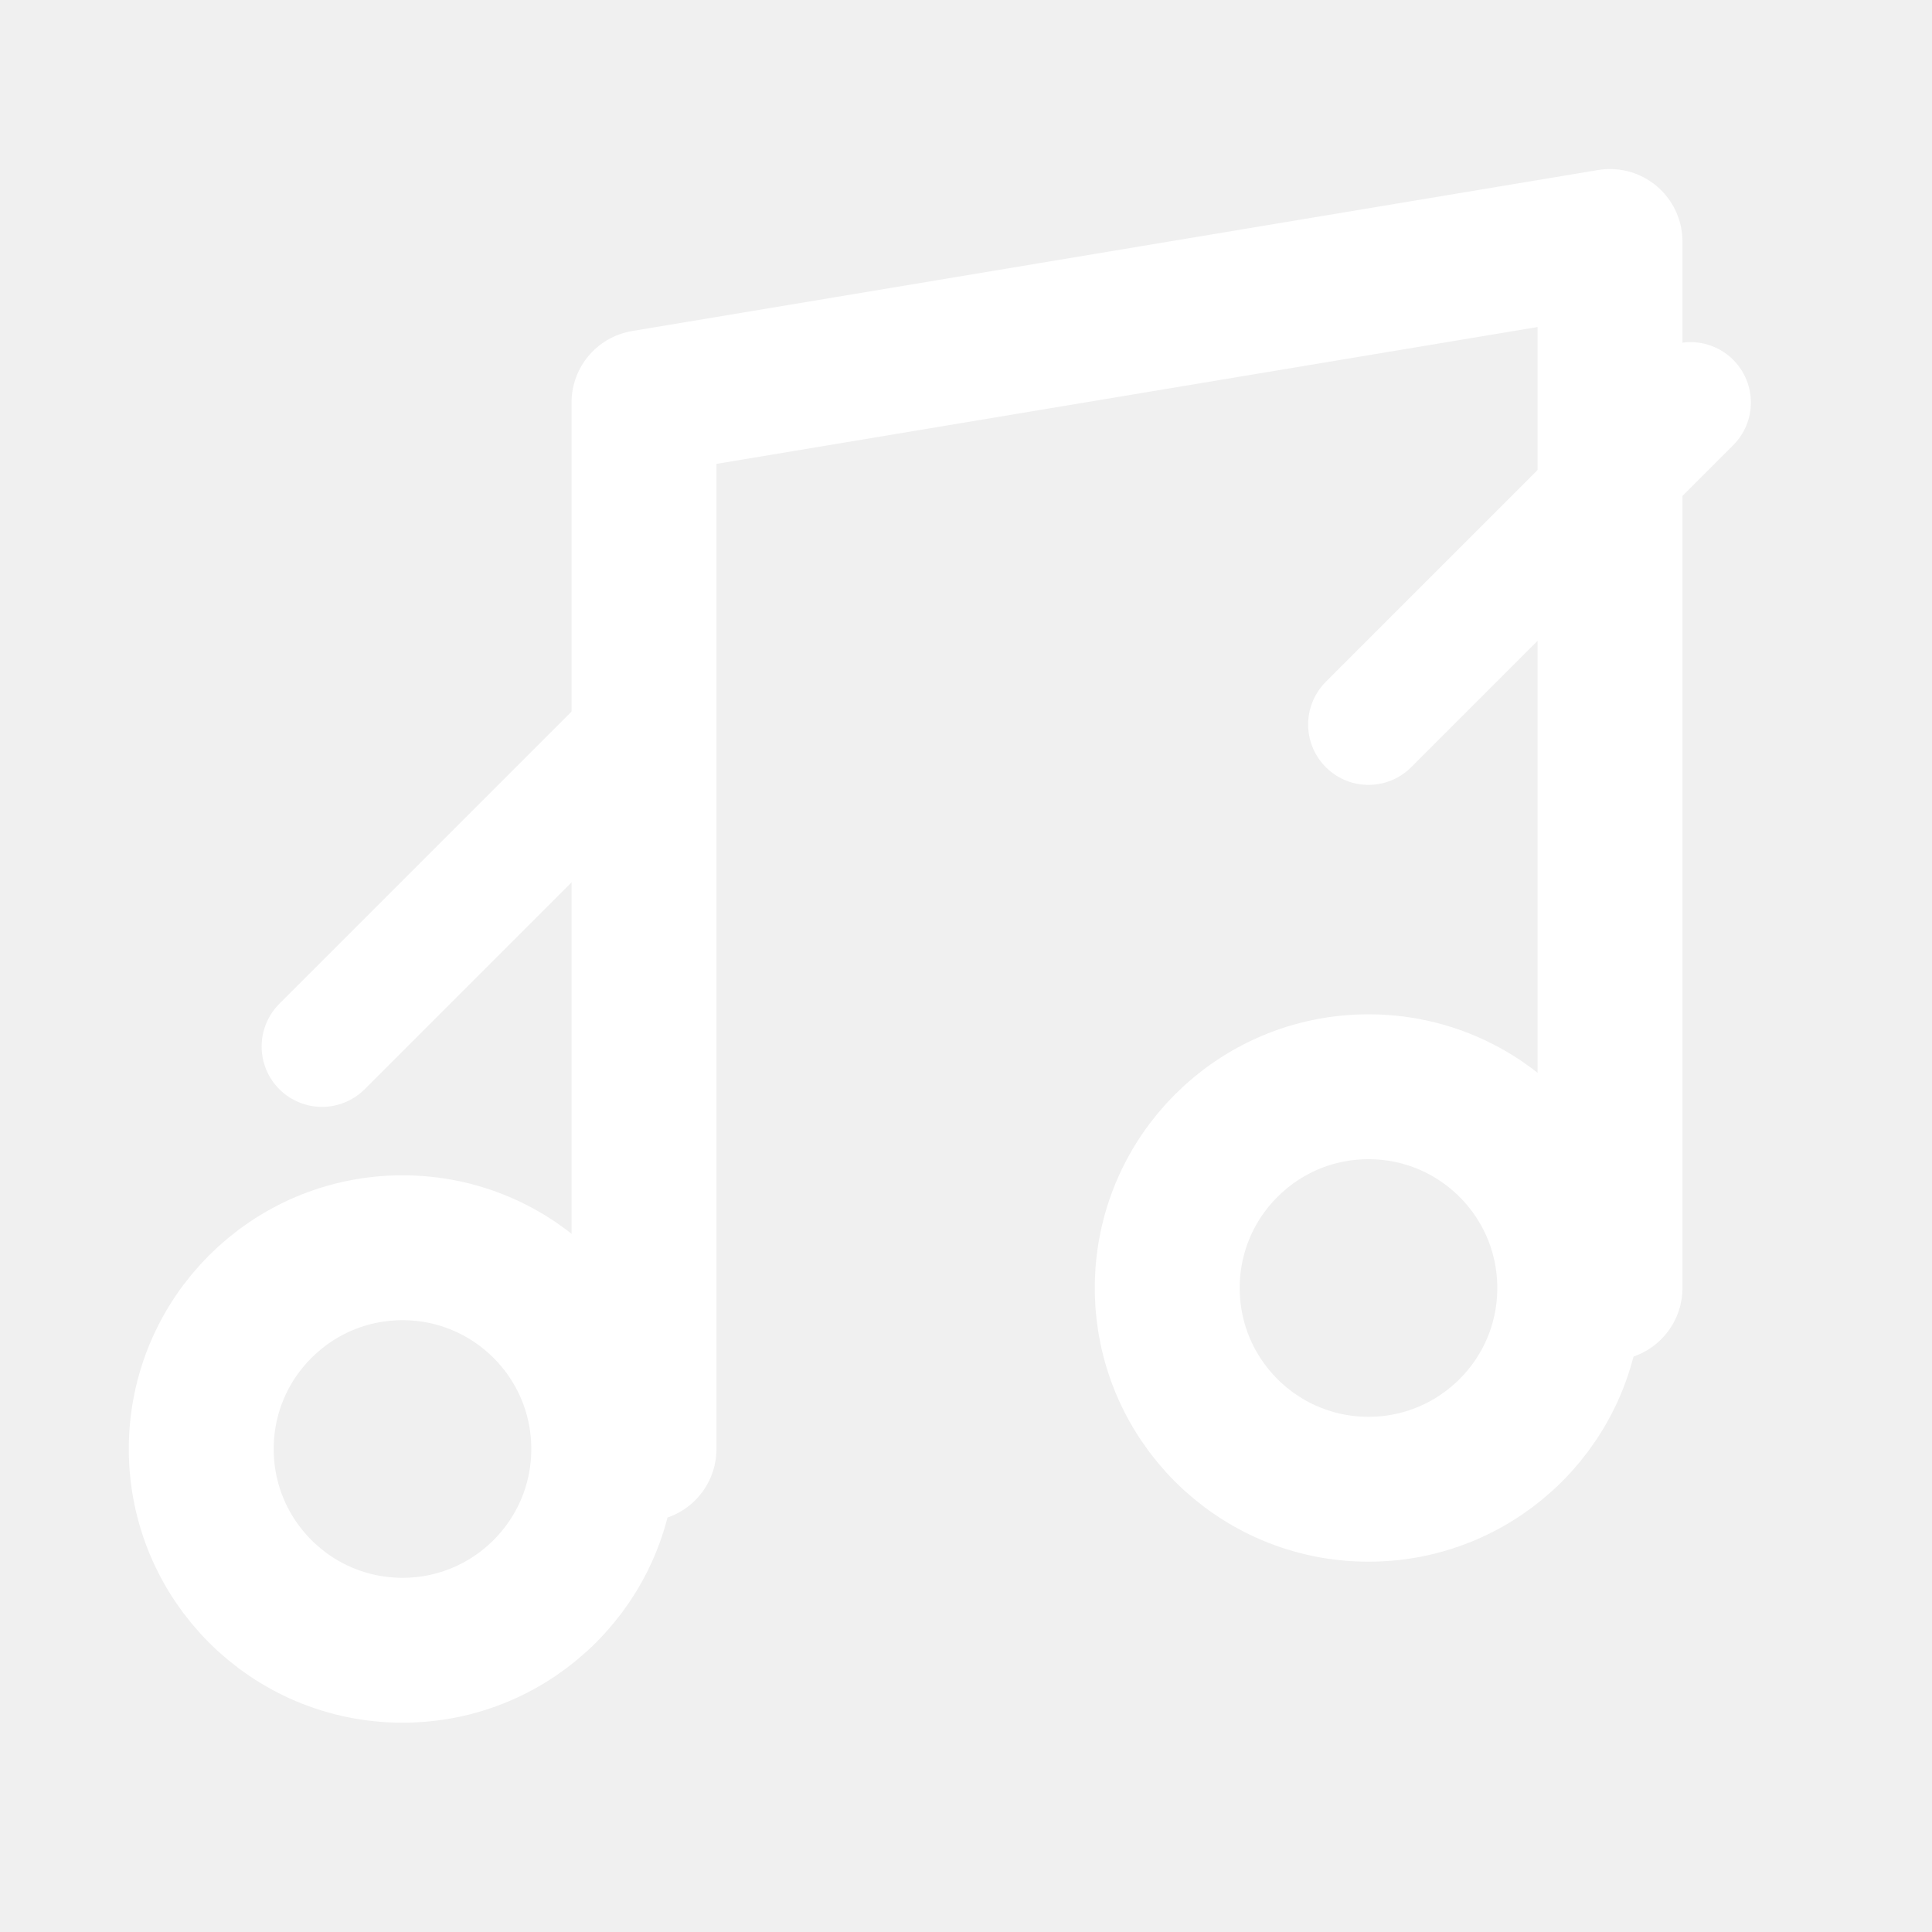
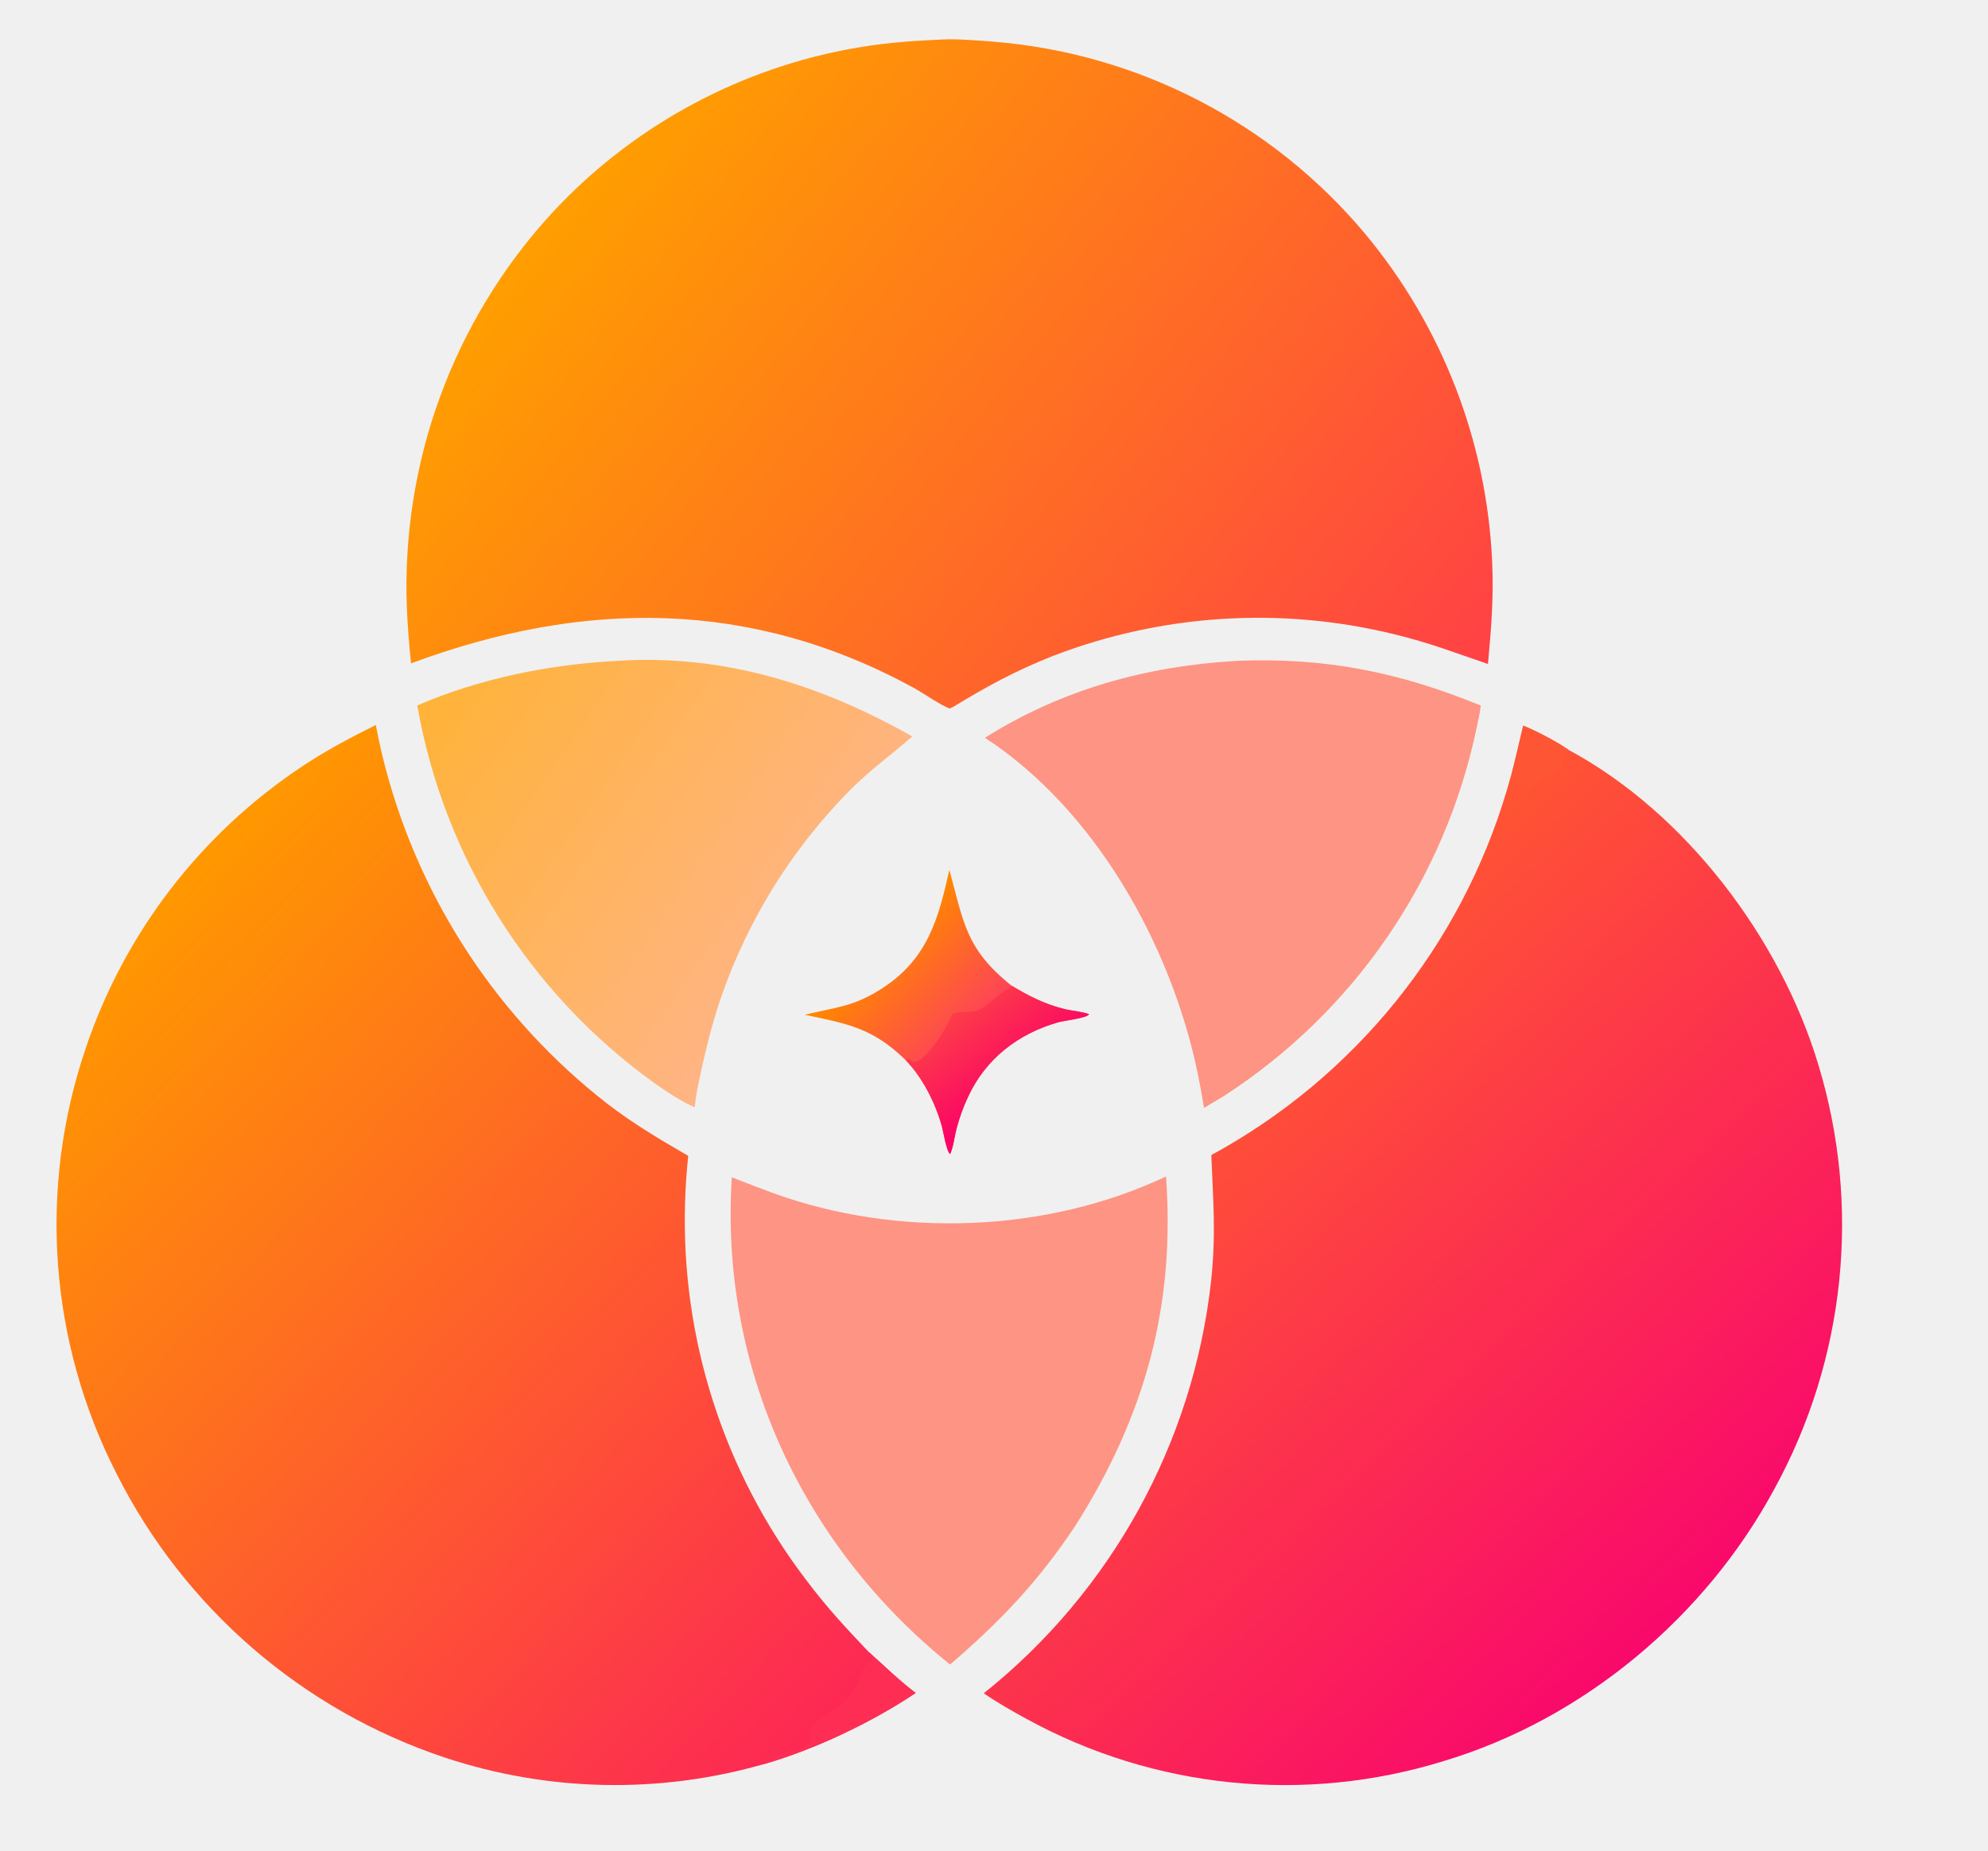
- <svg xmlns="http://www.w3.org/2000/svg" width="24" height="24" viewBox="0 0 24 24" fill="none">
-   <path d="M8 18V5l12-2v13" stroke="#FFFFFF" stroke-width="1.8" stroke-linecap="round" stroke-linejoin="round" />
-   <circle cx="5" cy="18" r="2.5" stroke="#FFFFFF" stroke-width="1.8" />
-   <circle cx="17" cy="16" r="2.5" stroke="#FFFFFF" stroke-width="1.8" />
-   <path d="M21 5l-4 4M4 13l4-4" stroke="#FFFFFF" stroke-width="1.5" stroke-linecap="round" />
+ <svg xmlns="http://www.w3.org/2000/svg" width="754" height="702" viewBox="0 0 754 702">
+   <clipPath id="cl_5">
+     <rect x="5.3405762e-05" y="1.5258789e-05" width="754" height="701.817" />
+   </clipPath>
+   <g clip-path="url(#cl_5)">
+     <defs>
+       <linearGradient id="gradient_0" gradientUnits="userSpaceOnUse" x1="438.2" y1="230.094" x2="832.121" y2="545.986">
+         <stop offset="0" stop-color="#FF9E00" />
+         <stop offset="1" stop-color="#FF4145" />
+       </linearGradient>
+     </defs>
+     <path fill="url(#gradient_0)" transform="matrix(0.756269 0 0 0.756269 -114.197 -102.853)" d="M624.243 155.789C629.655 155.405 643.299 156.388 648.962 156.88C721.575 162.663 788.821 197.379 835.588 253.226C874.226 299.598 896.613 357.348 899.325 417.646C900.132 436.504 898.895 450.452 897.235 469.037C880.078 463.235 868.372 458.515 850.133 454.095C793.191 440.144 733.339 444.006 678.661 465.158C660.161 472.513 646.152 480.147 629.188 490.464L627.358 491.369C623.806 490.388 613.55 483.365 609.52 481.156C527.845 436.39 443.584 436.574 357.136 468.729C356.178 459.586 355.485 450.417 355.057 441.233C352.13 368.218 378.187 297.005 427.549 243.123C466.567 200.887 518.007 172.155 574.43 161.082C592.504 157.579 606.026 156.608 624.243 155.789Z" />
+     <defs>
+       <linearGradient id="gradient_1" gradientUnits="userSpaceOnUse" x1="194.835" y1="626.256" x2="580.332" y2="984.768">
+         <stop offset="0" stop-color="#FF9800" />
+         <stop offset="1" stop-color="#FD2854" />
+       </linearGradient>
+     </defs>
+     <path fill="url(#gradient_1)" transform="matrix(0.756269 0 0 0.756269 -114.197 -102.853)" d="M533.767 1020.92C481.381 1035.88 425.702 1034.69 374.001 1017.51C302.5 993.653 243.343 942.474 209.445 875.149C175.711 809.17 170.087 732.353 193.852 662.164C213.256 604.271 251.369 554.479 302.186 520.631C314.524 512.411 326.235 506.244 339.481 499.632C340.84 506.961 342.479 514.235 344.395 521.438C362.073 588.199 401.175 647.313 455.697 689.703C469.176 700.013 481.545 707.261 496.162 715.75C495.318 723.528 494.786 731.338 494.567 739.159C492.514 807.136 513.809 873.766 554.906 927.952C565.475 942.058 574.592 951.837 586.656 964.558C594.998 971.992 601.151 978.201 610.205 985.151C588.134 999.921 559.358 1013.64 533.767 1020.92Z" />
+     <path fill="#FD2D54" transform="matrix(0.756269 0 0 0.756269 -114.197 -102.853)" d="M586.656 964.558C594.998 971.992 601.151 978.201 610.205 985.151C588.134 999.921 559.358 1013.64 533.767 1020.92C538.138 1013.48 555.704 1015.38 557.761 1008.79C557.358 1007.89 556.086 1005.3 556.405 1004.52C558.716 998.855 568.797 994.757 572.934 990.486C576.014 987.307 578.411 984.83 580.26 981.695C582.711 977.539 583.28 971.974 587.018 969.105C588.384 969.112 587.979 969.182 589.307 968.837C587.878 967.097 587.504 966.621 586.656 964.558Z" />
+     <defs>
+       <linearGradient id="gradient_2" gradientUnits="userSpaceOnUse" x1="739.461" y1="684.443" x2="988.299" y2="949.994">
+         <stop offset="0" stop-color="#F53" />
+         <stop offset="1" stop-color="#F9096B" />
+       </linearGradient>
+     </defs>
+     <path fill="url(#gradient_2)" transform="matrix(0.756269 0 0 0.756269 -114.197 -102.853)" d="M914.913 499.974C920.92 502.331 932.237 508.222 937.523 512.045C996.234 543.564 1043.84 606.618 1062.92 670.034C1084.46 740.97 1076.55 817.589 1040.97 882.628C1006.29 947.005 945.243 998.223 875.074 1019.28C805.286 1040.9 729.713 1033.24 665.673 998.082C659.142 994.525 650.436 989.558 644.373 985.292C708.349 934.221 749.373 859.793 758.393 778.431C760.925 754.116 759.377 738.832 758.481 715.35C830.152 676.409 883.447 610.624 906.672 532.433C907.386 530.075 908.156 526.912 908.925 524.711C911.045 516.594 912.96 508.155 914.913 499.974Z" />
+     <path fill="#FE5635" transform="matrix(0.756269 0 0 0.756269 -114.197 -102.853)" d="M914.913 499.974C920.92 502.331 932.237 508.222 937.523 512.045C935.879 513.766 934.917 519.39 932.881 521.296C929.279 524.668 922.782 527.149 919.446 530.523L918.758 531.209L918.23 531.749L917.532 529.058C914.503 527.5 914.638 531.126 911.016 528.522C910.753 527.352 910.464 526.221 910.051 525.096L908.925 524.711C911.045 516.594 912.96 508.155 914.913 499.974Z" />
+     <path fill="#FE9483" transform="matrix(0.756269 0 0 0.756269 -114.197 -102.853)" d="M518.024 726.495C525.043 729.282 532.098 731.98 539.186 734.587C601.436 757.004 675.856 754.428 735.767 726.088C740.495 791.247 725.096 846.516 690.1 901.578C671.502 929.485 652.69 949.169 627.481 970.871C553.467 911.432 511.878 821.551 518.024 726.495Z" />
+     <path fill="#FE9483" transform="matrix(0.756269 0 0 0.756269 -114.197 -102.853)" d="M771.313 467.461C815.864 465.674 852.642 473.105 893.626 489.887C893.212 493.428 892.381 497.122 891.634 500.624C875.813 576.939 830.001 643.7 764.488 685.916L754.827 691.695C753.873 685.685 752.776 679.698 751.536 673.739C738.102 609.871 700.399 542.297 644.968 506.044C683.613 481.73 726.009 470.084 771.313 467.461Z" />
+     <defs>
+       <linearGradient id="gradient_3" gradientUnits="userSpaceOnUse" x1="372.315" y1="474.378" x2="557.648" y2="601.804">
+         <stop offset="0" stop-color="#FFB338" />
+         <stop offset="1" stop-color="#FFB484" />
+       </linearGradient>
+     </defs>
+     <path fill="url(#gradient_3)" transform="matrix(0.756269 0 0 0.756269 -114.197 -102.853)" d="M460.256 467.474C513.631 463.922 562.641 479.376 608.495 505.374C597.928 514.768 588.756 520.985 577.944 531.644C548.517 561.198 526.16 597.028 512.548 636.45C507.11 652.504 503.877 666.929 500.478 683.425C500.058 686.044 499.735 688.76 499.386 691.395C492.77 688.522 485.209 683.512 479.271 679.322C416.383 634.115 373.668 566.106 360.254 489.827C391.607 476.311 426.28 469.297 460.256 467.474Z" />
+     <defs>
+       <linearGradient id="gradient_4" gradientUnits="userSpaceOnUse" x1="592.682" y1="610.136" x2="635.965" y2="653.098">
+         <stop offset="0" stop-color="#FF8700" />
+         <stop offset="1" stop-color="#FE4457" />
+       </linearGradient>
+     </defs>
+     <path fill="url(#gradient_4)" transform="matrix(0.756269 0 0 0.756269 -114.197 -102.853)" d="M627.099 572.328C634.319 598.479 635.176 611.847 658.226 630.331C667.117 635.632 674.682 639.569 684.862 642.111C688.316 642.973 694.345 643.481 697.168 644.719C696.279 646.613 684.609 647.918 681.611 648.773C661.473 654.515 645.128 667.186 636.363 686.432C633.893 691.667 632.158 696.665 630.677 702.261C629.624 706.237 629.154 711.311 627.466 714.869C625.576 713.248 624.153 703.733 623.302 700.709C620.02 689.045 613.615 676.312 605.079 667.62C588.754 651.669 576.04 649.44 554.59 644.984C570.082 641.128 578.75 641.221 593.502 631.666C616.158 616.99 621.655 596.86 627.099 572.328Z" />
+     <defs>
+       <linearGradient id="gradient_5" gradientUnits="userSpaceOnUse" x1="664.72" y1="682.846" x2="632.349" y2="641.975">
+         <stop offset="0" stop-color="#FB0067" />
+         <stop offset="1" stop-color="#FC3D48" />
+       </linearGradient>
+     </defs>
+     <path fill="url(#gradient_5)" transform="matrix(0.756269 0 0 0.756269 -114.197 -102.853)" d="M658.226 630.331C667.117 635.632 674.682 639.569 684.862 642.111C688.316 642.973 694.345 643.481 697.168 644.719C696.279 646.613 684.609 647.918 681.611 648.773C661.473 654.515 645.128 667.186 636.363 686.432C633.893 691.667 632.158 696.665 630.677 702.261C629.624 706.237 629.154 711.311 627.466 714.869C625.576 713.248 624.153 703.733 623.302 700.709C620.02 689.045 613.615 676.312 605.079 667.62L607.106 667.266L609.092 668.699C615.525 668.692 626.491 650.614 628.522 644.611C632.568 642.882 638.337 644.308 642.225 642.351C647.97 639.459 651.049 634.487 656.876 631.959C658.21 631.38 657.746 631.487 658.226 630.331Z" />
+   </g>
</svg>
